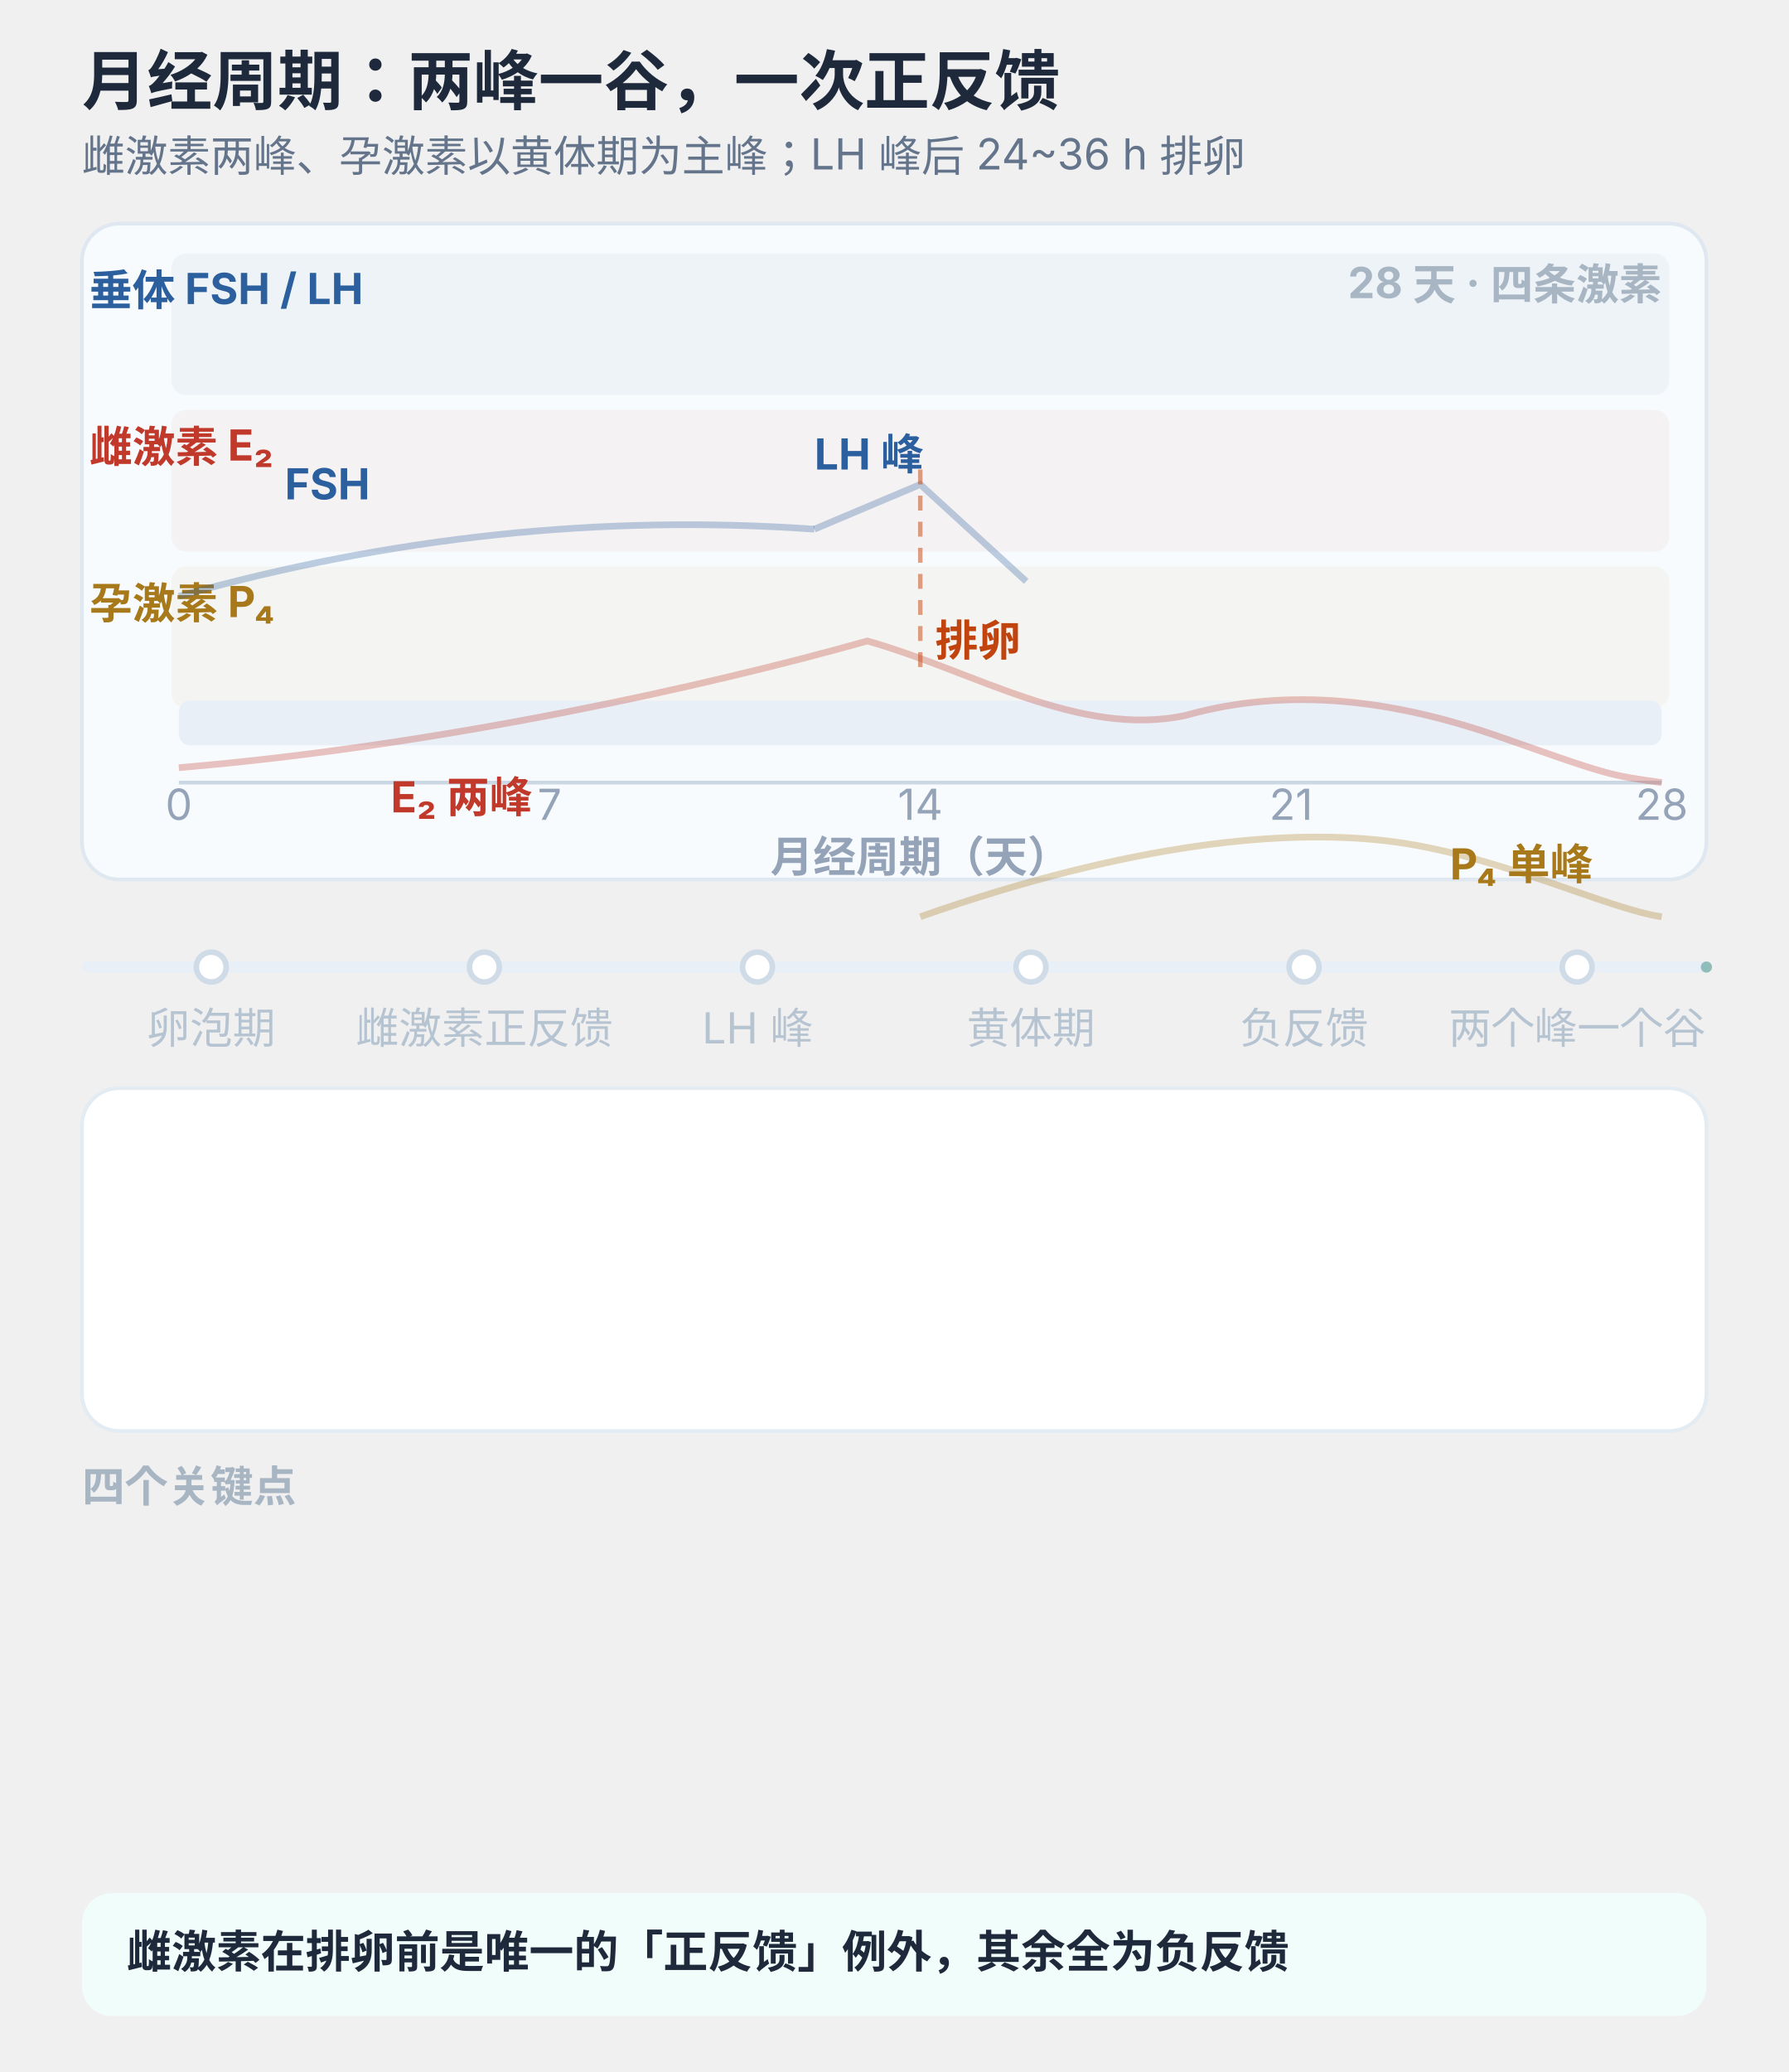
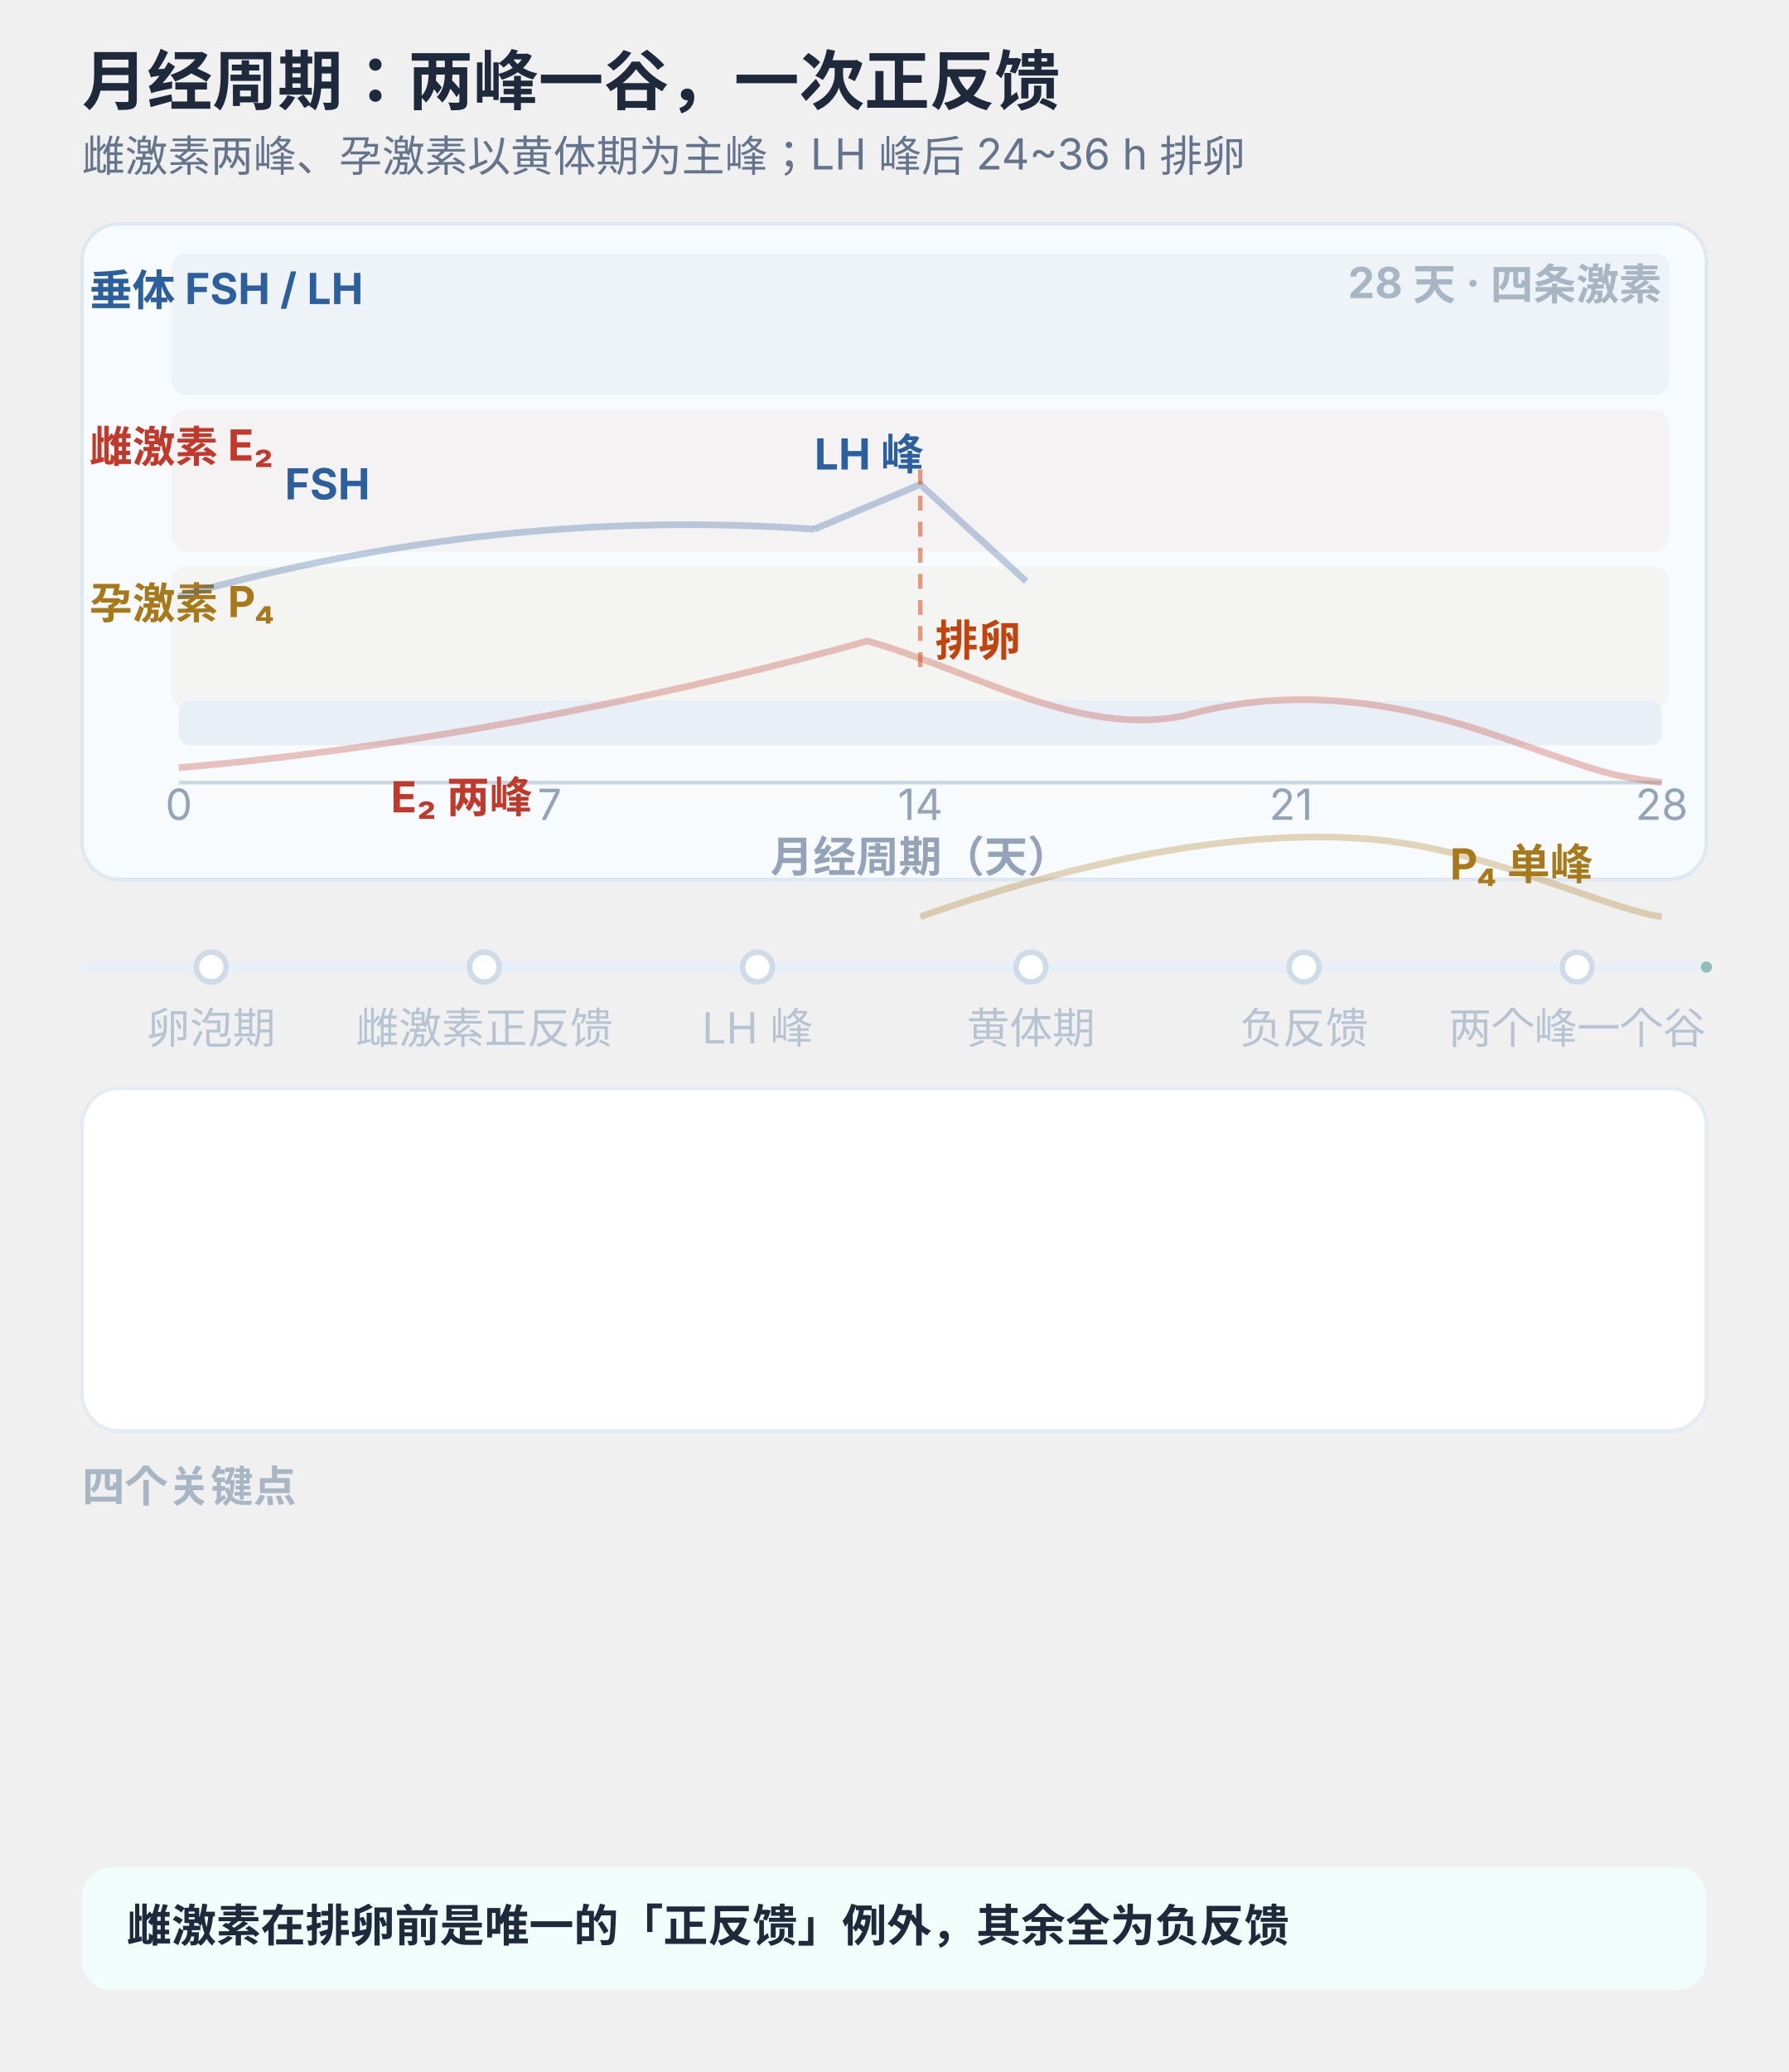
<svg xmlns="http://www.w3.org/2000/svg" viewBox="0 0 480 556" role="img" aria-labelledby="ft fd" style="background:#ffffff">
  <text x="22" y="28" font-size="17.5" font-weight="700" fill="#1e293b" font-family="-apple-system,'PingFang SC','Microsoft YaHei',sans-serif">月经周期：两峰一谷，一次正反馈</text>
  <text x="22" y="46" font-size="11.5" fill="#64748b" font-family="-apple-system,'PingFang SC','Microsoft YaHei',sans-serif">雌激素两峰、孕激素以黄体期为主峰；LH 峰后 24~36 h 排卵</text>
  <rect x="22" y="60" width="436" height="176" rx="10" fill="#f8fbfd" stroke="#dfe8f1" stroke-width="1" />
  <rect x="46" y="68" width="402" height="38" rx="4" fill="#2c5f9e" opacity="0.05" />
  <text x="24" y="82" font-size="11.5" fill="#2c5f9e" font-weight="700" text-anchor="start" font-family="-apple-system,'PingFang SC','Microsoft YaHei',sans-serif">垂体 FSH / LH</text>
  <rect x="46" y="110" width="402" height="38" rx="4" fill="#c0392b" opacity="0.05" />
  <text x="24" y="124" font-size="11.5" fill="#c0392b" font-weight="700" text-anchor="start" font-family="-apple-system,'PingFang SC','Microsoft YaHei',sans-serif">雌激素 E₂</text>
  <rect x="46" y="152" width="402" height="38" rx="4" fill="#a8791a" opacity="0.05" />
  <text x="24" y="166" font-size="11.5" fill="#a8791a" font-weight="700" text-anchor="start" font-family="-apple-system,'PingFang SC','Microsoft YaHei',sans-serif">孕激素 P₄</text>
  <path d="M48,210 H446" stroke="#cbd8e4" stroke-width="1" />
  <text x="48.0" y="220" font-size="11.5" fill="#94a3b8" font-weight="400" text-anchor="middle" font-family="-apple-system,'PingFang SC','Microsoft YaHei',sans-serif">0</text>
  <text x="147.5" y="220" font-size="11.5" fill="#94a3b8" font-weight="400" text-anchor="middle" font-family="-apple-system,'PingFang SC','Microsoft YaHei',sans-serif">7</text>
  <text x="247.0" y="220" font-size="11.5" fill="#94a3b8" font-weight="400" text-anchor="middle" font-family="-apple-system,'PingFang SC','Microsoft YaHei',sans-serif">14</text>
  <text x="346.5" y="220" font-size="11.5" fill="#94a3b8" font-weight="400" text-anchor="middle" font-family="-apple-system,'PingFang SC','Microsoft YaHei',sans-serif">21</text>
  <text x="446.0" y="220" font-size="11.5" fill="#94a3b8" font-weight="400" text-anchor="middle" font-family="-apple-system,'PingFang SC','Microsoft YaHei',sans-serif">28</text>
  <text x="247.0" y="234" font-size="11.5" fill="#94a3b8" font-weight="700" text-anchor="middle" font-family="-apple-system,'PingFang SC','Microsoft YaHei',sans-serif">月经周期（天）</text>
  <rect x="48" y="188" width="398" height="12" rx="3" fill="#e8eff6" />
  <g opacity="0">
    <animate attributeName="opacity" values="1;1;0;0" keyTimes="0;0.15;0.151;1" dur="11.4s" repeatCount="indefinite" />
    <rect x="48" y="188" width="199.0" height="12" rx="3" fill="#c0392b" opacity="0.45" />
    <text x="52" y="198" font-size="11.5" fill="#c0392b" font-weight="700" text-anchor="start" font-family="-apple-system,'PingFang SC','Microsoft YaHei',sans-serif">内膜 1→4 mm</text>
  </g>
  <g opacity="0">
    <animate attributeName="opacity" values="0;0;1;1;0;0" keyTimes="0;0.47;0.471;0.635;0.636;1" dur="11.4s" repeatCount="indefinite" />
    <rect x="247.0" y="188" width="199.0" height="12" rx="3" fill="#a8791a" opacity="0.55" />
    <text x="442" y="198" font-size="11.5" fill="#a8791a" font-weight="700" text-anchor="end" font-family="-apple-system,'PingFang SC','Microsoft YaHei',sans-serif">分泌期 5~6 mm</text>
  </g>
  <path d="M48.0,160 C104.857,144 161.714,138 218.571,142" fill="none" stroke="#2c5f9e" stroke-width="1.8" opacity="0.30" />
  <text x="76.429" y="134" font-size="11.5" fill="#2c5f9e" font-weight="700" text-anchor="start" font-family="-apple-system,'PingFang SC','Microsoft YaHei',sans-serif">FSH</text>
  <g opacity="0">
    <animate attributeName="opacity" values="1;1;0;0" keyTimes="0;0.15;0.151;1" dur="11.4s" repeatCount="indefinite" />
    <path d="M48.0,160 C104.857,144 161.714,138 218.571,142" fill="none" stroke="#2c5f9e" stroke-width="3.2" stroke-linecap="round" />
  </g>
  <path d="M218.571,142 L247.0,130 L275.429,156" fill="none" stroke="#2c5f9e" stroke-width="1.8" opacity="0.30" />
  <text x="218.571" y="126" font-size="11.5" fill="#2c5f9e" font-weight="700" text-anchor="start" font-family="-apple-system,'PingFang SC','Microsoft YaHei',sans-serif">LH 峰</text>
  <g opacity="0">
    <animate attributeName="opacity" values="0;0;1;1;0;0" keyTimes="0;0.31;0.311;0.47;0.471;1" dur="11.4s" repeatCount="indefinite" />
    <path d="M218.571,142 L247.0,130 L275.429,156" fill="none" stroke="#2c5f9e" stroke-width="3.2" stroke-linecap="round" />
  </g>
  <path d="M48.0,206 C119.071,200 190.143,184 232.786,172 C261.214,180 289.643,198 318.071,192 C346.5,184 374.929,188 403.357,198 S431.786,208 446.0,210" fill="none" stroke="#c0392b" stroke-width="1.8" opacity="0.30" />
  <text x="104.857" y="218" font-size="11.5" fill="#c0392b" font-weight="700" text-anchor="start" font-family="-apple-system,'PingFang SC','Microsoft YaHei',sans-serif">E₂ 两峰</text>
  <g opacity="0">
    <animate attributeName="opacity" values="0;0;1;1;0;0" keyTimes="0;0.15;0.151;0.31;0.311;1" dur="11.4s" repeatCount="indefinite" />
    <path d="M48.0,206 C119.071,200 190.143,184 232.786,172 C261.214,180 289.643,198 318.071,192 C346.5,184 374.929,188 403.357,198 S431.786,208 446.0,210" fill="none" stroke="#c0392b" stroke-width="3.2" stroke-linecap="round" />
  </g>
  <path d="M247.0,246 C303.857,226 346.5,222 374.929,226 C403.357,230 431.786,244 446.0,246" fill="none" stroke="#a8791a" stroke-width="1.8" opacity="0.30" />
  <text x="389.143" y="236" font-size="11.5" fill="#a8791a" font-weight="700" text-anchor="start" font-family="-apple-system,'PingFang SC','Microsoft YaHei',sans-serif">P₄ 单峰</text>
  <g opacity="0">
    <animate attributeName="opacity" values="0;0;1;1;0;0" keyTimes="0;0.47;0.471;0.635;0.636;1" dur="11.4s" repeatCount="indefinite" />
    <path d="M247.0,246 C303.857,226 346.5,222 374.929,226 C403.357,230 431.786,244 446.0,246" fill="none" stroke="#a8791a" stroke-width="3.2" stroke-linecap="round" />
  </g>
  <path d="M247.0,126 V182" stroke="#c1440e" stroke-width="1.2" stroke-dasharray="4 3" opacity="0.5" />
  <text x="251.0" y="176" font-size="11.5" fill="#c1440e" font-weight="700" text-anchor="start" font-family="-apple-system,'PingFang SC','Microsoft YaHei',sans-serif">排卵</text>
  <g opacity="0">
    <animate attributeName="opacity" values="0;0;1;1" keyTimes="0;0.815;0.816;1" dur="11.4s" repeatCount="indefinite" />
    <circle cx="239.893" cy="172" r="4" fill="#ffffff" stroke="#c0392b" stroke-width="2" />
    <circle cx="346.5" cy="189" r="4" fill="#ffffff" stroke="#c0392b" stroke-width="2" />
    <text x="76.429" y="236" font-size="11.5" fill="#c0392b" font-weight="700" text-anchor="start" font-family="-apple-system,'PingFang SC','Microsoft YaHei',sans-serif">两峰一谷</text>
  </g>
  <text x="446" y="80" font-size="11.5" fill="#a8b6c4" font-weight="700" text-anchor="end" font-family="-apple-system,'PingFang SC','Microsoft YaHei',sans-serif">28 天 · 四条激素</text>
  <rect x="22" y="258" width="436" height="3" rx="1.5" fill="#e8eff6" />
  <path d="M22,259.5 H458" stroke="#0f766e" stroke-width="3" stroke-linecap="round" opacity="0.42" stroke-dasharray="436" stroke-dashoffset="436">
    <animate attributeName="stroke-dashoffset" values="436;0" keyTimes="0;1" dur="11.4s" repeatCount="indefinite" />
  </path>
  <circle cx="56.7" cy="259.5" r="4" fill="#ffffff" stroke="#cfdce8" stroke-width="1.5" />
  <g opacity="0">
    <animate attributeName="opacity" values="1;1;0;0" keyTimes="0;0.15;0.151;1" dur="11.4s" repeatCount="indefinite" />
    <circle cx="56.7" cy="259.5" r="5.5" fill="#0f766e" />
  </g>
  <g opacity="1">
    <animate attributeName="opacity" values="0.0;0.0;1.0;1.0" keyTimes="0;0.15;0.151;1" dur="11.4s" repeatCount="indefinite" />
    <text x="56.7" y="280" text-anchor="middle" font-size="11.5" fill="#b6c4d2" font-family="-apple-system,'PingFang SC','Microsoft YaHei',sans-serif">卵泡期</text>
  </g>
  <g opacity="0">
    <animate attributeName="opacity" values="1;1;0;0" keyTimes="0;0.15;0.151;1" dur="11.4s" repeatCount="indefinite" />
    <text x="56.7" y="280" text-anchor="middle" font-size="11.5" font-weight="700" fill="#0f766e" font-family="-apple-system,'PingFang SC','Microsoft YaHei',sans-serif">卵泡期</text>
  </g>
  <circle cx="130.0" cy="259.5" r="4" fill="#ffffff" stroke="#cfdce8" stroke-width="1.5" />
  <g opacity="0">
    <animate attributeName="opacity" values="0;0;1;1;0;0" keyTimes="0;0.15;0.151;0.31;0.311;1" dur="11.4s" repeatCount="indefinite" />
    <circle cx="130.0" cy="259.5" r="5.5" fill="#c0392b" />
  </g>
  <g opacity="1">
    <animate attributeName="opacity" values="1.0;1.0;0.0;0.0;1.0;1.0" keyTimes="0;0.15;0.151;0.31;0.311;1" dur="11.4s" repeatCount="indefinite" />
    <text x="130.0" y="280" text-anchor="middle" font-size="11.5" fill="#b6c4d2" font-family="-apple-system,'PingFang SC','Microsoft YaHei',sans-serif">雌激素正反馈</text>
  </g>
  <g opacity="0">
    <animate attributeName="opacity" values="0;0;1;1;0;0" keyTimes="0;0.15;0.151;0.31;0.311;1" dur="11.4s" repeatCount="indefinite" />
    <text x="130.0" y="280" text-anchor="middle" font-size="11.5" font-weight="700" fill="#c0392b" font-family="-apple-system,'PingFang SC','Microsoft YaHei',sans-serif">雌激素正反馈</text>
  </g>
  <circle cx="203.3" cy="259.5" r="4" fill="#ffffff" stroke="#cfdce8" stroke-width="1.5" />
  <g opacity="0">
    <animate attributeName="opacity" values="0;0;1;1;0;0" keyTimes="0;0.31;0.311;0.47;0.471;1" dur="11.4s" repeatCount="indefinite" />
    <circle cx="203.3" cy="259.5" r="5.5" fill="#c1440e" />
  </g>
  <g opacity="1">
    <animate attributeName="opacity" values="1.0;1.0;0.0;0.0;1.0;1.0" keyTimes="0;0.31;0.311;0.47;0.471;1" dur="11.4s" repeatCount="indefinite" />
    <text x="203.3" y="280" text-anchor="middle" font-size="11.5" fill="#b6c4d2" font-family="-apple-system,'PingFang SC','Microsoft YaHei',sans-serif">LH 峰</text>
  </g>
  <g opacity="0">
    <animate attributeName="opacity" values="0;0;1;1;0;0" keyTimes="0;0.31;0.311;0.47;0.471;1" dur="11.4s" repeatCount="indefinite" />
    <text x="203.3" y="280" text-anchor="middle" font-size="11.5" font-weight="700" fill="#c1440e" font-family="-apple-system,'PingFang SC','Microsoft YaHei',sans-serif">LH 峰</text>
  </g>
  <circle cx="276.7" cy="259.5" r="4" fill="#ffffff" stroke="#cfdce8" stroke-width="1.5" />
  <g opacity="0">
    <animate attributeName="opacity" values="0;0;1;1;0;0" keyTimes="0;0.47;0.471;0.635;0.636;1" dur="11.4s" repeatCount="indefinite" />
    <circle cx="276.7" cy="259.5" r="5.5" fill="#a8791a" />
  </g>
  <g opacity="1">
    <animate attributeName="opacity" values="1.0;1.0;0.0;0.0;1.0;1.0" keyTimes="0;0.47;0.471;0.635;0.636;1" dur="11.4s" repeatCount="indefinite" />
    <text x="276.7" y="280" text-anchor="middle" font-size="11.5" fill="#b6c4d2" font-family="-apple-system,'PingFang SC','Microsoft YaHei',sans-serif">黄体期</text>
  </g>
  <g opacity="0">
    <animate attributeName="opacity" values="0;0;1;1;0;0" keyTimes="0;0.47;0.471;0.635;0.636;1" dur="11.4s" repeatCount="indefinite" />
    <text x="276.7" y="280" text-anchor="middle" font-size="11.5" font-weight="700" fill="#a8791a" font-family="-apple-system,'PingFang SC','Microsoft YaHei',sans-serif">黄体期</text>
  </g>
  <circle cx="350.0" cy="259.5" r="4" fill="#ffffff" stroke="#cfdce8" stroke-width="1.5" />
  <g opacity="0">
    <animate attributeName="opacity" values="0;0;1;1;0;0" keyTimes="0;0.635;0.636;0.815;0.816;1" dur="11.4s" repeatCount="indefinite" />
    <circle cx="350.0" cy="259.5" r="5.5" fill="#2c5f9e" />
  </g>
  <g opacity="1">
    <animate attributeName="opacity" values="1.0;1.0;0.0;0.0;1.0;1.0" keyTimes="0;0.635;0.636;0.815;0.816;1" dur="11.4s" repeatCount="indefinite" />
    <text x="350.0" y="280" text-anchor="middle" font-size="11.5" fill="#b6c4d2" font-family="-apple-system,'PingFang SC','Microsoft YaHei',sans-serif">负反馈</text>
  </g>
  <g opacity="0">
    <animate attributeName="opacity" values="0;0;1;1;0;0" keyTimes="0;0.635;0.636;0.815;0.816;1" dur="11.4s" repeatCount="indefinite" />
    <text x="350.0" y="280" text-anchor="middle" font-size="11.5" font-weight="700" fill="#2c5f9e" font-family="-apple-system,'PingFang SC','Microsoft YaHei',sans-serif">负反馈</text>
  </g>
  <circle cx="423.3" cy="259.5" r="4" fill="#ffffff" stroke="#cfdce8" stroke-width="1.5" />
  <g opacity="0">
    <animate attributeName="opacity" values="0;0;1;1" keyTimes="0;0.815;0.816;1" dur="11.4s" repeatCount="indefinite" />
    <circle cx="423.3" cy="259.5" r="5.5" fill="#2f8f57" />
  </g>
  <g opacity="1">
    <animate attributeName="opacity" values="1.0;1.0;0.0;0.0" keyTimes="0;0.815;0.816;1" dur="11.4s" repeatCount="indefinite" />
    <text x="423.3" y="280" text-anchor="middle" font-size="11.5" fill="#b6c4d2" font-family="-apple-system,'PingFang SC','Microsoft YaHei',sans-serif">两个峰一个谷</text>
  </g>
  <g opacity="0">
    <animate attributeName="opacity" values="0;0;1;1" keyTimes="0;0.815;0.816;1" dur="11.4s" repeatCount="indefinite" />
    <text x="423.3" y="280" text-anchor="middle" font-size="11.5" font-weight="700" fill="#2f8f57" font-family="-apple-system,'PingFang SC','Microsoft YaHei',sans-serif">两个峰一个谷</text>
  </g>
  <rect x="22" y="292" width="436" height="92" rx="10" fill="#ffffff" stroke="#e3ebf3" stroke-width="1" />
  <g opacity="0">
    <animate attributeName="opacity" values="1;1;0;0" keyTimes="0;0.15;0.151;1" dur="11.4s" repeatCount="indefinite" />
    <rect x="22" y="293" width="3" height="90" fill="#0f766e" opacity="0.85" />
    <text x="40" y="318" font-size="11.5" fill="#a8b6c4" font-weight="700" font-family="-apple-system,'PingFang SC','Microsoft YaHei',sans-serif">因为</text>
    <text x="78" y="318" font-size="12.5" fill="#6b7c8d" font-family="-apple-system,'PingFang SC','Microsoft YaHei',sans-serif">FSH 促卵泡发育，颗粒细胞分泌雌激素</text>
    <text x="40" y="354" font-size="11.5" fill="#0f766e" font-weight="700" font-family="-apple-system,'PingFang SC','Microsoft YaHei',sans-serif">所以</text>
    <text x="78" y="354" font-size="14.5" fill="#0f766e" font-weight="700" font-family="-apple-system,'PingFang SC','Microsoft YaHei',sans-serif">雌激素缓慢升高，使内膜由 1 mm 增厚到 4 mm</text>
  </g>
  <g opacity="0">
    <animate attributeName="opacity" values="0;0;1;1;0;0" keyTimes="0;0.15;0.151;0.31;0.311;1" dur="11.4s" repeatCount="indefinite" />
    <rect x="22" y="293" width="3" height="90" fill="#c0392b" opacity="0.85" />
    <text x="40" y="318" font-size="11.5" fill="#a8b6c4" font-weight="700" font-family="-apple-system,'PingFang SC','Microsoft YaHei',sans-serif">因为</text>
    <text x="78" y="318" font-size="12.5" fill="#6b7c8d" font-family="-apple-system,'PingFang SC','Microsoft YaHei',sans-serif">雌激素持续高水平超过阈值并维持 2 天以上</text>
    <text x="40" y="354" font-size="11.5" fill="#c0392b" font-weight="700" font-family="-apple-system,'PingFang SC','Microsoft YaHei',sans-serif">所以</text>
    <text x="78" y="354" font-size="14.5" fill="#c0392b" font-weight="700" font-family="-apple-system,'PingFang SC','Microsoft YaHei',sans-serif">反馈方向由负转正 —— 这一点在生理上极为少见</text>
  </g>
  <g opacity="0">
    <animate attributeName="opacity" values="0;0;1;1;0;0" keyTimes="0;0.31;0.311;0.47;0.471;1" dur="11.4s" repeatCount="indefinite" />
    <rect x="22" y="293" width="3" height="90" fill="#c1440e" opacity="0.85" />
    <text x="40" y="318" font-size="11.5" fill="#a8b6c4" font-weight="700" font-family="-apple-system,'PingFang SC','Microsoft YaHei',sans-serif">因为</text>
    <text x="78" y="318" font-size="12.5" fill="#6b7c8d" font-family="-apple-system,'PingFang SC','Microsoft YaHei',sans-serif">正反馈使 GnRH 大量释放，触发 LH 骤升</text>
    <text x="40" y="354" font-size="11.5" fill="#c1440e" font-weight="700" font-family="-apple-system,'PingFang SC','Microsoft YaHei',sans-serif">所以</text>
    <text x="78" y="354" font-size="14.5" fill="#c1440e" font-weight="700" font-family="-apple-system,'PingFang SC','Microsoft YaHei',sans-serif">LH 峰后 24~36 h 排卵，是最可靠的排卵预测指标</text>
  </g>
  <g opacity="0">
    <animate attributeName="opacity" values="0;0;1;1;0;0" keyTimes="0;0.47;0.471;0.635;0.636;1" dur="11.4s" repeatCount="indefinite" />
    <rect x="22" y="293" width="3" height="90" fill="#a8791a" opacity="0.85" />
    <text x="40" y="318" font-size="11.5" fill="#a8b6c4" font-weight="700" font-family="-apple-system,'PingFang SC','Microsoft YaHei',sans-serif">因为</text>
    <text x="78" y="318" font-size="12.5" fill="#6b7c8d" font-family="-apple-system,'PingFang SC','Microsoft YaHei',sans-serif">排卵后卵泡变成黄体，分泌大量孕激素（排卵前有小峰）</text>
    <text x="40" y="354" font-size="11.5" fill="#a8791a" font-weight="700" font-family="-apple-system,'PingFang SC','Microsoft YaHei',sans-serif">所以</text>
    <text x="78" y="354" font-size="14.5" fill="#a8791a" font-weight="700" font-family="-apple-system,'PingFang SC','Microsoft YaHei',sans-serif">孕激素使内膜转为分泌期；基础体温升高 0.3~0.5 ℃</text>
  </g>
  <g opacity="0">
    <animate attributeName="opacity" values="0;0;1;1;0;0" keyTimes="0;0.635;0.636;0.815;0.816;1" dur="11.4s" repeatCount="indefinite" />
    <rect x="22" y="293" width="3" height="90" fill="#2c5f9e" opacity="0.85" />
    <text x="40" y="318" font-size="11.5" fill="#a8b6c4" font-weight="700" font-family="-apple-system,'PingFang SC','Microsoft YaHei',sans-serif">因为</text>
    <text x="78" y="318" font-size="12.5" fill="#6b7c8d" font-family="-apple-system,'PingFang SC','Microsoft YaHei',sans-serif">孕激素 + 雌激素共同抑制 GnRH 与 FSH/LH</text>
    <text x="40" y="354" font-size="11.5" fill="#2c5f9e" font-weight="700" font-family="-apple-system,'PingFang SC','Microsoft YaHei',sans-serif">所以</text>
    <text x="78" y="354" font-size="14.5" fill="#2c5f9e" font-weight="700" font-family="-apple-system,'PingFang SC','Microsoft YaHei',sans-serif">没有受孕 → 黄体萎缩 → 激素骤降 → 月经来潮</text>
  </g>
  <g opacity="0">
    <animate attributeName="opacity" values="0;0;1;1" keyTimes="0;0.815;0.816;1" dur="11.4s" repeatCount="indefinite" />
    <rect x="22" y="293" width="3" height="90" fill="#2f8f57" opacity="0.85" />
    <text x="40" y="318" font-size="11.5" fill="#a8b6c4" font-weight="700" font-family="-apple-system,'PingFang SC','Microsoft YaHei',sans-serif">因为</text>
    <text x="78" y="318" font-size="12.5" fill="#6b7c8d" font-family="-apple-system,'PingFang SC','Microsoft YaHei',sans-serif">雌激素有两个峰（排卵前主峰、黄体期次峰）</text>
    <text x="40" y="354" font-size="11.5" fill="#2f8f57" font-weight="700" font-family="-apple-system,'PingFang SC','Microsoft YaHei',sans-serif">所以</text>
    <text x="78" y="354" font-size="14.5" fill="#2f8f57" font-weight="700" font-family="-apple-system,'PingFang SC','Microsoft YaHei',sans-serif">雌激素两峰、孕激素以黄体期为主峰、LH 峰后排卵</text>
  </g>
  <text x="22" y="403" font-size="11.5" fill="#a8b6c4" font-weight="700" text-anchor="start" font-family="-apple-system,'PingFang SC','Microsoft YaHei',sans-serif">四个关键点</text>
  <g opacity="0">
    <animate attributeName="opacity" values="0;0;1;1;0;0" keyTimes="0;0.15;0.151;0.31;0.311;1" dur="11.4s" repeatCount="indefinite" />
    <rect x="22" y="413" width="3" height="15" rx="1.5" fill="#c0392b" />
    <text x="34" y="424" font-size="12.5" fill="#c0392b" font-weight="700" text-anchor="start" font-family="-apple-system,'PingFang SC','Microsoft YaHei',sans-serif">雌激素</text>
    <text x="104" y="424" font-size="12" fill="#6b7c8d" font-weight="400" text-anchor="start" font-family="-apple-system,'PingFang SC','Microsoft YaHei',sans-serif">两峰：排卵前主峰 + 黄体期次峰</text>
  </g>
  <g opacity="0">
    <animate attributeName="opacity" values="0;0;1;1;0;0" keyTimes="0;0.31;0.311;0.47;0.471;1" dur="11.4s" repeatCount="indefinite" />
    <rect x="22" y="436" width="3" height="15" rx="1.5" fill="#c1440e" />
    <text x="34" y="447" font-size="12.5" fill="#c1440e" font-weight="700" text-anchor="start" font-family="-apple-system,'PingFang SC','Microsoft YaHei',sans-serif">LH 峰</text>
    <text x="104" y="447" font-size="12" fill="#6b7c8d" font-weight="400" text-anchor="start" font-family="-apple-system,'PingFang SC','Microsoft YaHei',sans-serif">峰后 24~36 h 排卵</text>
  </g>
  <g opacity="0">
    <animate attributeName="opacity" values="0;0;1;1;0;0" keyTimes="0;0.47;0.471;0.635;0.636;1" dur="11.4s" repeatCount="indefinite" />
    <rect x="22" y="459" width="3" height="15" rx="1.5" fill="#a8791a" />
    <text x="34" y="470" font-size="12.5" fill="#a8791a" font-weight="700" text-anchor="start" font-family="-apple-system,'PingFang SC','Microsoft YaHei',sans-serif">孕激素</text>
    <text x="104" y="470" font-size="12" fill="#6b7c8d" font-weight="400" text-anchor="start" font-family="-apple-system,'PingFang SC','Microsoft YaHei',sans-serif">单峰，主要由黄体与胎盘产生</text>
  </g>
  <g opacity="0">
    <animate attributeName="opacity" values="0;0;1;1;0;0" keyTimes="0;0.635;0.636;0.815;0.816;1" dur="11.4s" repeatCount="indefinite" />
    <rect x="22" y="482" width="3" height="15" rx="1.5" fill="#2c5f9e" />
    <text x="34" y="493" font-size="12.5" fill="#2c5f9e" font-weight="700" text-anchor="start" font-family="-apple-system,'PingFang SC','Microsoft YaHei',sans-serif">反馈反转</text>
    <text x="104" y="493" font-size="12" fill="#6b7c8d" font-weight="400" text-anchor="start" font-family="-apple-system,'PingFang SC','Microsoft YaHei',sans-serif">雌激素在排卵前由负变正</text>
  </g>
-   <rect x="22" y="508" width="436" height="33" rx="8" fill="#f0fdfa" />
-   <text x="34" y="528" font-size="12" fill="#1e293b" font-weight="700" text-anchor="start" font-family="-apple-system,'PingFang SC','Microsoft YaHei',sans-serif">雌激素在排卵前是唯一的「正反馈」例外，其余全为负反馈</text>
+   <rect x="22" y="501" width="436" height="33" rx="8" fill="#f0fdfa" />
+   <text x="34" y="521" font-size="12" fill="#1e293b" font-weight="700" text-anchor="start" font-family="-apple-system,'PingFang SC','Microsoft YaHei',sans-serif">雌激素在排卵前是唯一的「正反馈」例外，其余全为负反馈</text>
</svg>
